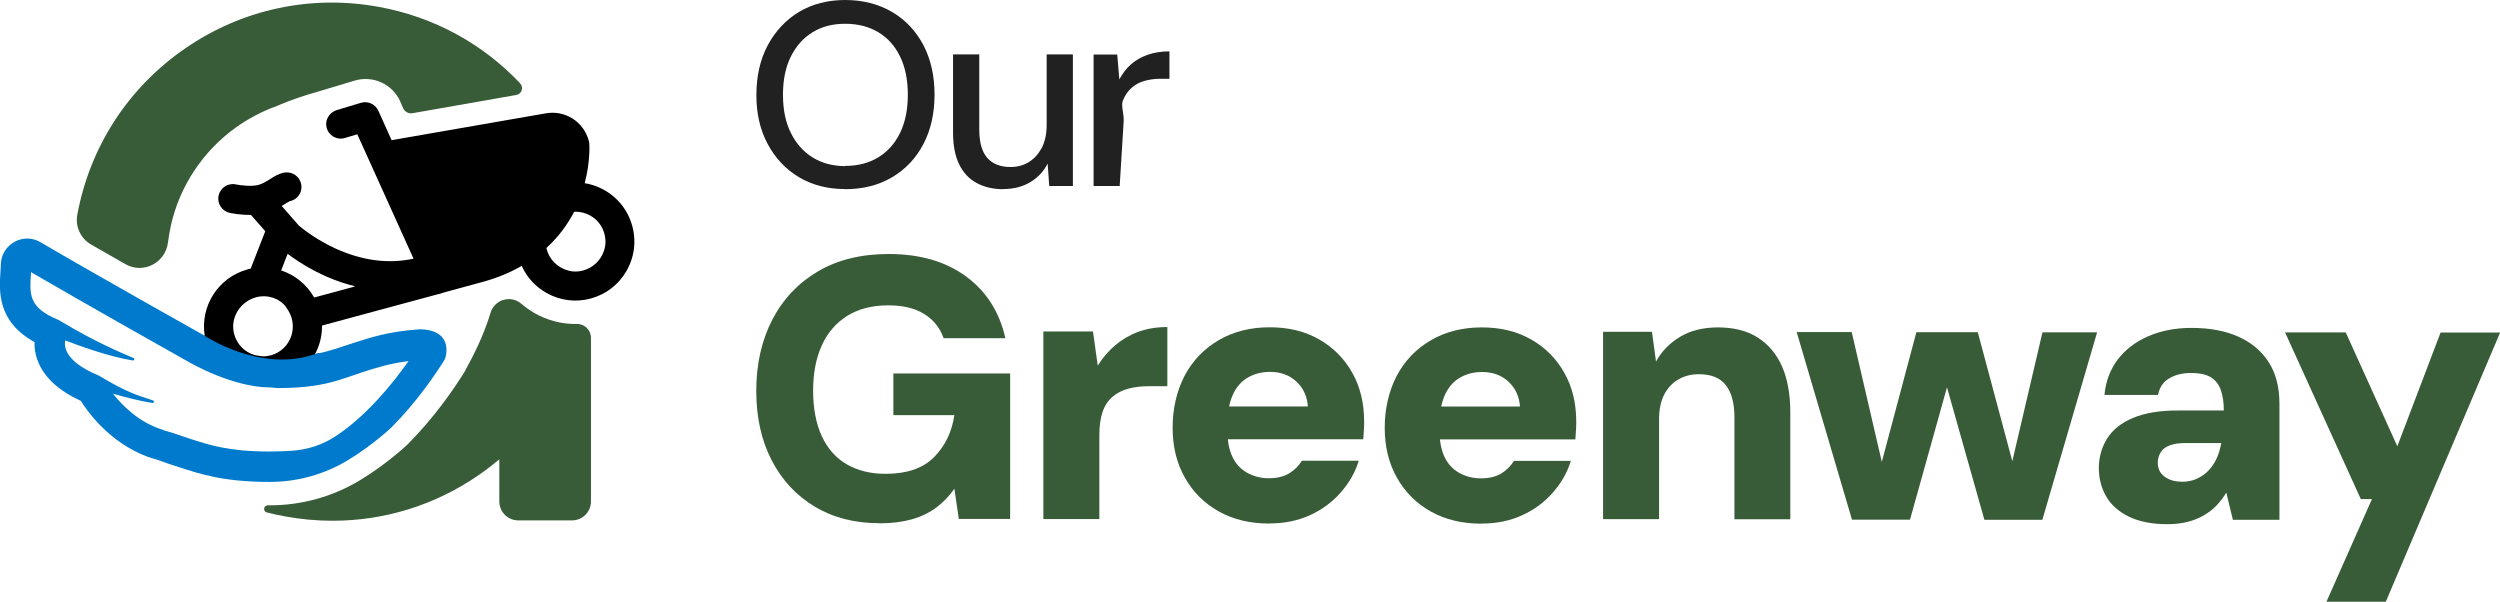
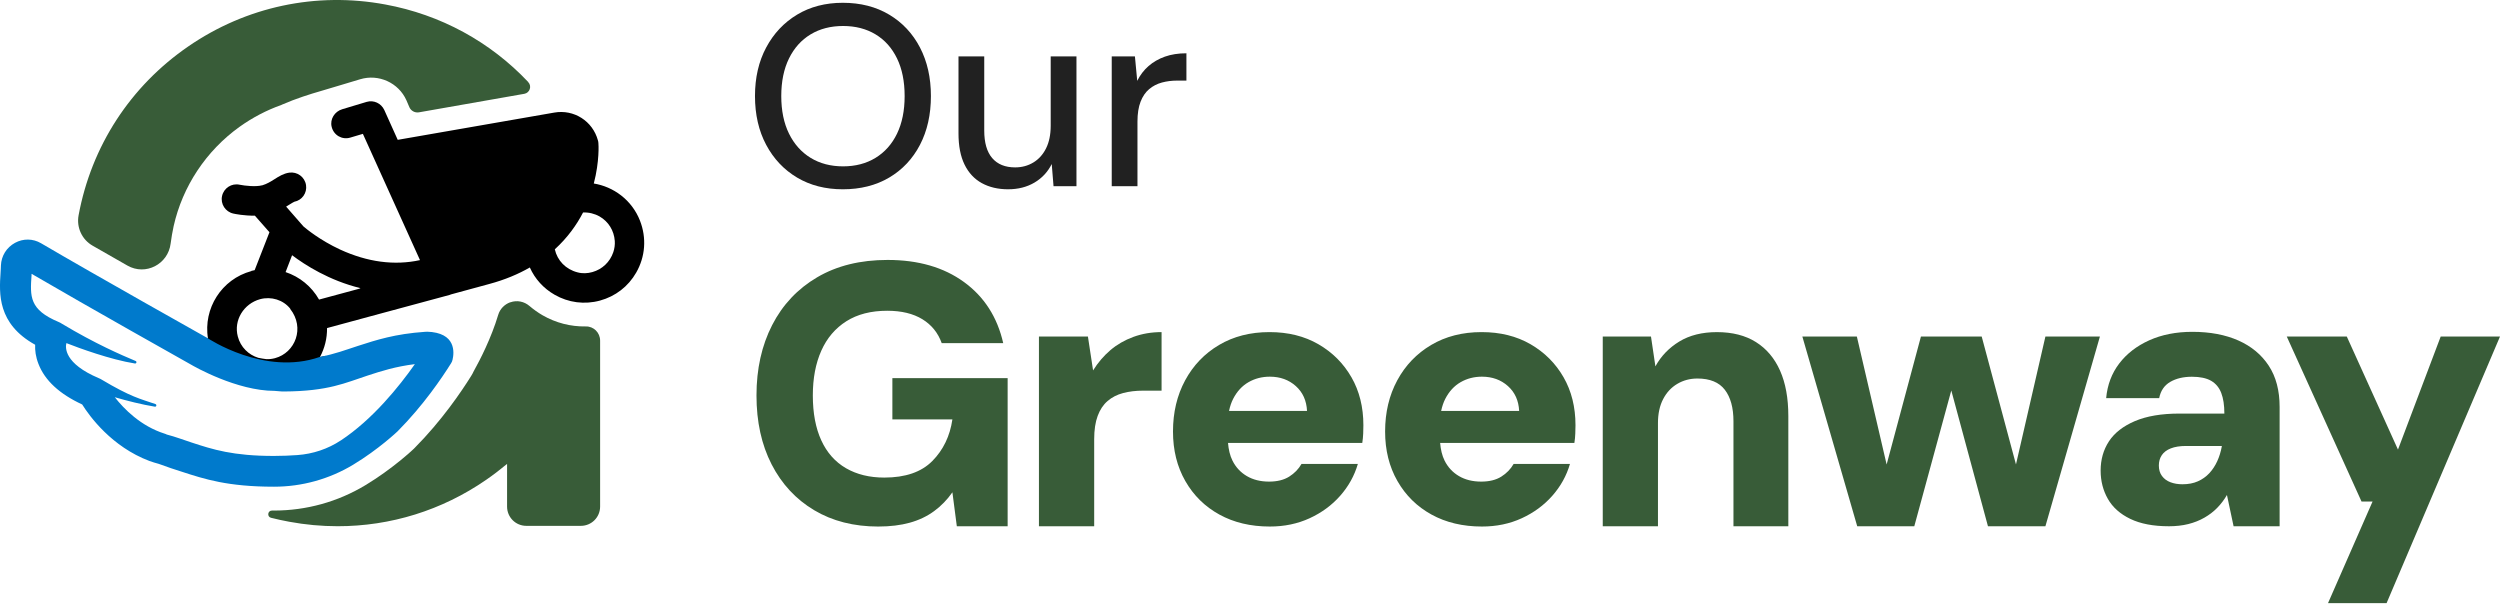
- <svg xmlns="http://www.w3.org/2000/svg" id="Layer_2" viewBox="0 0 204.03 49.11">
+ <svg xmlns="http://www.w3.org/2000/svg" id="Layer_2" viewBox="0 0 176.504 42.584">
  <defs>
    <style>
      .cls-1 {
+         fill: #385c38;
+       }
+ 
+       .cls-2 {
        fill: #212121;
      }

-       .cls-2 {
+       .cls-3 {
        fill: #007acc;
-       }
- 
-       .cls-3 {
-         fill: #385c38;
      }
    </style>
  </defs>
-   <g id="Layer_1-2" data-name="Layer_1">
+   <g id="Layer_2-2" data-name="Layer_2">
    <g>
      <g>
-         <g>
-           <path class="cls-3" d="M43.62,25.55c-.38-.22-.73-.47-1.06-.75-.43-.37-1.01-.49-1.54-.3h-.02c-.46.17-.82.54-.96,1.01-.56,1.87-1.46,3.62-1.98,4.55-.06.13-.12.25-.2.37-.76,1.22-2.36,3.59-4.56,5.8l-.04.04c-.07.07-1.7,1.61-3.91,2.94-2.21,1.33-4.74,2.03-7.33,2.03h-.02s-.1,0-.15,0c-.34,0-.41.49-.08.58.48.12.97.23,1.47.32,1.3.24,2.6.36,3.9.36,4.24,0,8.37-1.27,11.93-3.73.58-.4,1.14-.83,1.68-1.28v3.43c0,.86.69,1.55,1.55,1.55h4.38c.86,0,1.55-.69,1.55-1.55v-13.34c0-.64-.52-1.16-1.16-1.14-1.2.02-2.39-.28-3.47-.9Z" />
-           <path d="M20.2,21.99s0,0,0,0c-2.4.65-3.88,3.01-3.49,5.41-.03-.02-.06-.03-.08-.04.73,1.06,3.89,4.88,9.57,1.44-.16.04-.32.07-.49.1.38-.71.58-1.5.57-2.33l3.43-.93,6.41-1.73s0,0,0,0c.05-.01.1-.03.14-.05l3.05-.83c1.27-.34,2.35-.8,3.27-1.33.41.92,1.1,1.68,1.99,2.19,1.11.64,2.41.81,3.65.47,0,0,0,0,0,0,1.24-.34,2.27-1.13,2.91-2.25.73-1.27.85-2.78.3-4.18-.31-.79-.83-1.49-1.51-2.02-.66-.51-1.41-.83-2.2-.96.47-1.8.38-3.18.37-3.25,0-.08-.02-.15-.04-.22-.42-1.55-1.93-2.51-3.51-2.23l-12.58,2.19-1.08-2.4c-.25-.54-.85-.82-1.42-.65l-1.96.59c-.61.18-1,.8-.85,1.41.16.68.84,1.07,1.5.87l1.01-.3,4.59,10.15c-2.06.45-4.22.16-6.42-.85-1.62-.75-2.73-1.67-2.95-1.86l-1.39-1.59c.11-.07.21-.13.31-.19.12-.07.27-.17.35-.2.62-.12,1.04-.71.94-1.34-.1-.65-.7-1.09-1.35-1-.46.07-.83.3-1.19.53-.3.19-.61.38-.98.49,0,0-.01,0-.02,0-.49.13-1.36.04-1.8-.05-.64-.14-1.27.27-1.41.91-.14.64.27,1.27.91,1.41.12.03.87.18,1.73.17l1.17,1.33-1.19,3.05c-.09.02-.18.04-.27.06ZM44.59,20.24c1.04-.95,1.77-1.99,2.27-2.96,0,0,0,0,0,0,.46-.02.92.09,1.33.32.71.41,1.16,1.13,1.22,1.97.02.3-.02.61-.12.9-.27.8-.9,1.38-1.68,1.6h0c-.39.11-.81.13-1.2.02-.94-.24-1.62-.95-1.82-1.85,0,0,0,0,0,0ZM23.48,20.72c1.01.76,2.97,2.03,5.49,2.64-.04.01-.07.03-.11.05l-3.22.87c-.6-1.06-1.57-1.84-2.69-2.21l.52-1.35ZM23.32,25.04c1.2,1.52.41,3.52-1.22,3.96,0,0,0,0,0,0-.23.06-.46.09-.69.08-.22-.03-.44-.06-.66-.11-.78-.24-1.42-.86-1.64-1.71-.35-1.31.48-2.64,1.79-3,.89-.24,1.86.05,2.43.77Z" />
-           <g>
-             <path d="M16.7,27.4l-.05-.5c0,.17.03.34.05.5Z" />
-             <path class="cls-2" d="M34.29,26.88s-.07,0-.11,0c-2.45.17-3.94.66-5.4,1.13-.99.32-1.87.66-3.08.89-4.44,1.56-9-1.5-9-1.5-.07-.04-.11-.06-.12-.07,0,0-.01,0-.02-.01-.09-.05-8.91-5-13.27-7.56-.65-.38-1.43-.39-2.09-.03-.68.37-1.1,1.05-1.13,1.81,0,.19-.02.38-.03.59-.11,1.66-.27,4.1,2.78,5.79-.02.44.04.97.27,1.55.51,1.32,1.69,2.41,3.51,3.25.6.96,2.38,3.4,5.4,4.54.2.08.53.17.74.23.08.02.15.05.23.08.58.22.88.31,1.65.56,1.81.59,3.69,1.2,7.39,1.2h.02c2.23,0,4.43-.61,6.34-1.76,2.06-1.24,3.58-2.69,3.58-2.69,2.07-2.08,3.58-4.32,4.3-5.47.06-.09.1-.19.12-.29.13-.54.32-2.19-2.08-2.25ZM27.39,35.6c-1.04.69-2.25,1.09-3.49,1.18-.57.04-1.19.07-1.89.07-3.3,0-4.91-.52-6.62-1.08-.62-.2-1.29-.46-1.99-.64-.05-.03-.11-.05-.17-.07-1.93-.61-3.27-1.99-4.01-2.93.99.29,2.17.59,3.22.76.13.02.17-.16.05-.21-1.22-.42-1.97-.56-4.35-1.98-.02-.01-.04-.03-.07-.04,0,0-.01,0-.02-.01h0s-.07-.04-.11-.05c-2.79-1.18-2.7-2.46-2.61-2.82.99.39,3.55,1.33,5.51,1.64.12.02.17-.15.06-.2-1.15-.48-3.25-1.39-5.92-2.99-.09-.06-.18-.11-.28-.15-2.36-.99-2.29-2.04-2.17-3.77,0-.03,0-.07,0-.1,4.45,2.6,12.48,7.11,12.8,7.29.27.16,3.7,2.12,6.73,2.12.1,0,.68.07.77.05,3.57-.02,4.93-.7,6.71-1.28,1.13-.37,2.22-.72,3.8-.92-1.27,1.81-3.4,4.45-5.96,6.14Z" />
-           </g>
-         </g>
-         <g>
-           <path class="cls-1" d="M68.97,15.43c-1.44,0-2.69-.33-3.77-.97-1.08-.65-1.93-1.55-2.55-2.71-.62-1.16-.93-2.51-.92-4.04s.31-2.86.93-4.02c.62-1.16,1.47-2.06,2.55-2.72C66.29.33,67.55,0,68.98,0s2.72.33,3.83.98c1.1.65,1.95,1.56,2.56,2.72.6,1.16.9,2.5.9,4.02s-.3,2.88-.91,4.04c-.61,1.16-1.46,2.06-2.56,2.71-1.1.65-2.38.97-3.83.97ZM68.97,13.54c1.04,0,1.94-.23,2.71-.7.77-.47,1.36-1.14,1.78-2,.42-.87.63-1.9.63-3.11s-.21-2.25-.63-3.11c-.42-.87-1.01-1.53-1.78-1.99-.77-.46-1.67-.69-2.71-.69s-1.89.23-2.65.69c-.76.46-1.35,1.13-1.78,1.99-.43.87-.64,1.9-.64,3.11s.21,2.25.64,3.11c.43.87,1.02,1.54,1.78,2.01.76.47,1.64.7,2.65.71Z" />
-           <path class="cls-1" d="M81.87,15.44c-.82,0-1.55-.17-2.17-.51-.63-.34-1.1-.85-1.43-1.54-.33-.68-.49-1.54-.49-2.58v-6.37s2.14,0,2.14,0v6.14c0,1.02.21,1.79.64,2.29.43.5,1.07.76,1.91.76.55,0,1.05-.13,1.49-.4.44-.27.79-.66,1.06-1.16.26-.5.4-1.13.4-1.87v-5.76s2.14,0,2.14,0v10.74s-1.93,0-1.93,0l-.13-1.83c-.33.65-.81,1.16-1.44,1.53-.63.37-1.36.55-2.19.55Z" />
-           <path class="cls-1" d="M89.25,15.19V4.45s1.93,0,1.93,0l.17,2.03c.26-.48.57-.89.95-1.23.38-.33.83-.59,1.36-.78.53-.18,1.13-.28,1.78-.28v2.24s-.77,0-.77,0c-.44,0-.86.06-1.26.17-.4.11-.75.3-1.04.55-.3.26-.54.6-.72,1.03-.18.43.06.98.06,1.65l-.33,5.35h-2.13Z" />
-           <path class="cls-3" d="M71.76,42.7c-2,0-3.76-.45-5.26-1.35-1.51-.9-2.68-2.16-3.52-3.78-.84-1.62-1.26-3.51-1.26-5.68s.44-4.12,1.31-5.8c.87-1.68,2.11-2.99,3.72-3.94,1.61-.95,3.54-1.42,5.78-1.42,2.55,0,4.65.61,6.31,1.83,1.66,1.22,2.73,2.9,3.21,5.04h-5.04c-.3-.85-.83-1.51-1.59-1.98-.76-.47-1.73-.7-2.93-.7-1.32,0-2.43.29-3.35.86-.92.58-1.61,1.38-2.08,2.43-.47,1.04-.7,2.27-.7,3.69s.24,2.69.71,3.7c.47,1.01,1.15,1.78,2.03,2.29s1.94.78,3.17.78c1.74,0,3.06-.45,3.96-1.36.9-.91,1.45-2.05,1.66-3.43h-4.98s0-3.4,0-3.4h9.53s0,11.87,0,11.87h-4.19s-.36-2.46-.36-2.46c-.43.61-.93,1.12-1.5,1.55-.58.42-1.24.74-2,.95s-1.63.32-2.63.32Z" />
-           <path class="cls-3" d="M85.15,42.35v-15.3s4.05,0,4.05,0l.39,2.79c.4-.65.88-1.2,1.43-1.67.55-.46,1.17-.83,1.88-1.09.71-.26,1.5-.39,2.37-.39v4.83s-1.55,0-1.55,0c-.61,0-1.15.07-1.64.2-.49.13-.91.35-1.27.65-.36.3-.64.71-.82,1.23-.18.52-.27,1.16-.27,1.93v6.83s-4.56,0-4.56,0Z" />
-           <path class="cls-3" d="M103.61,42.73c-1.58,0-2.96-.33-4.14-.99-1.18-.66-2.11-1.58-2.77-2.76-.67-1.18-1-2.54-1-4.08s.33-2.98.97-4.22c.65-1.23,1.57-2.2,2.78-2.91,1.2-.71,2.6-1.06,4.17-1.06s2.88.33,4.04.99c1.15.66,2.05,1.56,2.7,2.72.65,1.15.97,2.48.97,3.98,0,.2,0,.43-.02.68-.01.25-.03.51-.05.77h-12.35s0-2.68,0-2.68h7.83c-.06-.82-.37-1.5-.94-2.03-.57-.53-1.28-.79-2.15-.79-.67,0-1.26.15-1.79.45-.53.3-.94.76-1.23,1.38-.29.62-.44,1.39-.44,2.32v.88c0,.71.13,1.34.39,1.9.26.56.66.99,1.18,1.29.53.3,1.12.46,1.79.46s1.25-.14,1.68-.41c.43-.27.77-.61,1.02-1.02h4.64c-.28.93-.77,1.79-1.46,2.58-.69.79-1.52,1.41-2.51,1.86-.98.45-2.09.68-3.32.68Z" />
-           <path class="cls-3" d="M120.92,42.74c-1.58,0-2.96-.33-4.14-.99-1.18-.66-2.11-1.58-2.77-2.76-.67-1.18-1-2.54-1-4.08s.33-2.98.97-4.22c.65-1.23,1.57-2.2,2.78-2.91,1.2-.71,2.6-1.06,4.17-1.06s2.88.33,4.04.99c1.15.66,2.05,1.56,2.7,2.72.65,1.15.97,2.48.97,3.98,0,.2,0,.43-.02.68-.01.25-.03.51-.05.77h-12.35s0-2.68,0-2.68h7.83c-.06-.82-.37-1.5-.94-2.03-.57-.53-1.28-.79-2.15-.79-.67,0-1.26.15-1.79.45-.53.3-.94.76-1.23,1.38-.29.62-.44,1.39-.44,2.32v.88c0,.71.13,1.34.39,1.9.26.56.66.99,1.18,1.29.53.3,1.12.46,1.79.46s1.25-.14,1.68-.41c.43-.27.77-.61,1.02-1.02h4.64c-.28.93-.77,1.79-1.46,2.58-.69.79-1.52,1.41-2.51,1.86-.98.45-2.09.68-3.32.68Z" />
-           <path class="cls-3" d="M130.83,42.38v-15.3s3.99,0,3.99,0l.33,2.43c.45-.83,1.1-1.5,1.96-2.02.86-.52,1.9-.77,3.11-.77,1.27,0,2.35.27,3.22.82.87.55,1.53,1.33,1.99,2.35.45,1.02.68,2.28.68,3.78v8.71s-4.56,0-4.56,0v-8.32c0-1.13-.22-2-.69-2.61-.46-.61-1.2-.91-2.21-.91-.65,0-1.21.15-1.7.44-.49.29-.87.71-1.14,1.24-.27.54-.41,1.2-.41,1.99v8.16s-4.56,0-4.56,0Z" />
-           <path class="cls-3" d="M151.14,42.4l-4.51-15.3h4.49s2.84,12.24,2.84,12.24h-.82s3.26-12.23,3.26-12.23h5.01s3.27,12.21,3.27,12.21l-.85.03,2.86-12.23h4.46s-4.47,15.3-4.47,15.3h-4.73s-3.54-12.54-3.54-12.54h.97s-3.5,12.53-3.5,12.53h-4.73Z" />
-           <path class="cls-3" d="M176.87,42.78c-1.25,0-2.3-.21-3.14-.62-.84-.42-1.46-.97-1.85-1.66-.39-.69-.59-1.46-.59-2.31s.23-1.69.68-2.41c.46-.72,1.16-1.28,2.13-1.68.96-.4,2.2-.61,3.72-.6h3.67c0-.68-.09-1.26-.26-1.71-.17-.46-.45-.79-.83-1.02-.38-.22-.91-.33-1.58-.33-.71,0-1.31.15-1.79.44-.49.29-.79.74-.91,1.35h-4.37c.1-1.1.46-2.05,1.06-2.86.61-.81,1.43-1.45,2.47-1.91,1.04-.46,2.23-.7,3.57-.7,1.46,0,2.72.23,3.79.7,1.07.47,1.91,1.16,2.5,2.08.6.92.89,2.06.89,3.41v9.47s-3.8,0-3.8,0l-.54-2.22c-.22.38-.49.73-.79,1.05-.3.31-.66.59-1.06.82-.41.23-.85.41-1.34.53-.49.12-1.03.18-1.64.18ZM178.03,39.32c.47,0,.88-.08,1.24-.24.36-.16.68-.38.96-.67.27-.28.5-.61.67-.99.17-.37.3-.79.38-1.26h-2.94c-.51,0-.93.06-1.27.19-.34.13-.59.32-.74.58-.15.25-.23.53-.23.83,0,.34.09.63.26.85.17.22.4.39.7.52.29.12.62.18.99.18Z" />
-           <path class="cls-3" d="M189.87,49.1l3.71-8.37h-.91s-6.18-13.6-6.18-13.6h4.95s4.21,9.29,4.21,9.29l3.53-9.28h4.86s-9.33,21.97-9.33,21.97h-4.83Z" />
-         </g>
+         <path class="cls-2" d="M59.504,13.364c-1.224,0-2.3-.275-3.228-.827-.927-.552-1.655-1.321-2.182-2.31-.527-.988-.791-2.137-.791-3.446,0-1.297.263-2.44.791-3.428s1.255-1.761,2.182-2.319c.927-.558,2.003-.837,3.228-.837,1.249,0,2.34.279,3.274.837.933.557,1.658,1.33,2.173,2.319.515.988.773,2.131.773,3.428,0,1.309-.258,2.458-.773,3.446-.516.989-1.24,1.758-2.173,2.31-.934.552-2.025.827-3.274.827ZM59.523,11.745c.873,0,1.637-.2,2.291-.6s1.161-.97,1.518-1.709.537-1.624.537-2.655-.179-1.916-.537-2.655c-.358-.739-.864-1.306-1.518-1.7s-1.418-.591-2.291-.591c-.873,0-1.637.197-2.291.591s-1.164.961-1.527,1.7c-.364.74-.546,1.625-.546,2.655s.182,1.916.546,2.655c.364.739.873,1.309,1.527,1.709s1.419.6,2.291.6Z" />
+         <path class="cls-2" d="M71.18,13.364c-.716,0-1.337-.146-1.864-.436-.527-.291-.934-.728-1.218-1.31-.285-.582-.427-1.315-.427-2.2V3.98h1.818v5.237c0,.861.188,1.51.564,1.946.375.437.915.655,1.619.655.473,0,.9-.115,1.282-.345s.682-.564.9-1c.218-.437.327-.97.327-1.6V3.98h1.819v9.165h-1.619l-.127-1.564c-.279.557-.685.994-1.218,1.309-.534.315-1.152.473-1.855.473Z" />
+         <path class="cls-2" d="M78.49,13.146V3.98h1.637l.163,1.728c.206-.412.473-.761.8-1.046.328-.285.712-.506,1.155-.664.442-.157.949-.236,1.518-.236v1.928h-.655c-.376,0-.734.045-1.073.136-.339.091-.639.246-.9.464-.26.219-.464.516-.609.891-.146.376-.219.843-.219,1.4v4.565h-1.818Z" />
      </g>
-       <path class="cls-3" d="M42.45,6.8c-3.05-3.23-7.03-5.41-11.49-6.23-5.55-1.03-11.18.17-15.83,3.37-4.66,3.2-7.79,8.02-8.82,13.58-.18.97.27,1.95,1.13,2.44.91.52,1.86,1.06,2.8,1.6,1.46.83,3.27-.11,3.47-1.78.06-.46.14-.93.24-1.39.72-3.21,2.62-6.06,5.29-7.98,1.05-.75,2.18-1.34,3.36-1.76.02,0,.04-.02.06-.03,1.12-.49,2.34-.87,3.11-1.09h0s1.17-.35,1.17-.35c0,0,0,0,0,0l.47-.14h0s1.53-.46,1.53-.46c1.49-.45,3.09.28,3.72,1.69,0,0,.12.28.24.56.13.29.44.46.76.41l8.48-1.49c.44-.08.62-.62.31-.94Z" />
+       <g>
+         <path class="cls-1" d="M38.319,22.266c-.334-.193-.641-.413-.931-.659-.378-.325-.887-.43-1.353-.264h-.018c-.404.149-.72.474-.843.887-.492,1.643-1.282,3.18-1.739,3.997-.053.114-.105.22-.176.325-.668,1.072-2.073,3.153-4.005,5.094l-.035.035c-.061.061-1.493,1.414-3.434,2.582s-4.163,1.783-6.438,1.783h-.149c-.299,0-.36.43-.07.509.422.105.852.202,1.291.281,1.142.211,2.284.316,3.426.316,3.724,0,7.352-1.116,10.479-3.276.509-.351,1.001-.729,1.476-1.124v3.013c0,.755.606,1.361,1.361,1.361h3.847c.755,0,1.361-.606,1.361-1.361v-11.717c0-.562-.457-1.019-1.019-1.001-1.054.018-2.099-.246-3.048-.791l.018.009Z" />
+         <path d="M17.748,19.139h0c-2.108.571-3.408,2.644-3.065,4.752-.026-.018-.053-.026-.07-.035.641.931,3.417,4.286,8.406,1.265-.141.035-.281.061-.43.088.334-.624.509-1.318.501-2.047l3.013-.817,5.63-1.52c.044-.009.088-.026.123-.044l2.679-.729c1.116-.299,2.064-.703,2.872-1.168.36.808.966,1.476,1.748,1.924.975.562,2.117.711,3.206.413s1.994-.993,2.556-1.976c.641-1.116.747-2.442.264-3.672-.272-.694-.729-1.309-1.326-1.774-.58-.448-1.238-.729-1.932-.843.413-1.581.334-2.793.325-2.855,0-.07-.018-.132-.035-.193-.369-1.361-1.695-2.205-3.083-1.959l-11.05,1.924-.949-2.108c-.22-.474-.747-.72-1.247-.571l-1.722.518c-.536.158-.878.703-.747,1.238.141.597.738.94,1.318.764l.887-.264,4.032,8.915c-1.809.395-3.707.141-5.639-.747-1.423-.659-2.398-1.467-2.591-1.634l-1.221-1.397c.097-.061.184-.114.272-.167.105-.061.237-.149.307-.176.545-.105.913-.624.826-1.177-.088-.571-.615-.957-1.186-.878-.404.061-.729.264-1.045.466-.264.167-.536.334-.861.43h-.018c-.43.114-1.195.035-1.581-.044-.562-.123-1.116.237-1.238.799-.123.562.237,1.116.799,1.238.105.026.764.158,1.52.149l1.028,1.168-1.045,2.679c-.079.018-.158.035-.237.053l.009.009ZM39.171,17.602c.913-.834,1.555-1.748,1.994-2.6.404-.018.808.079,1.168.281.624.36,1.019.993,1.072,1.73.018.264-.018.536-.105.791-.237.703-.791,1.212-1.476,1.405-.343.097-.711.114-1.054.018-.826-.211-1.423-.834-1.599-1.625ZM20.629,18.024c.887.668,2.609,1.783,4.822,2.319-.035.009-.061.026-.097.044l-2.828.764c-.527-.931-1.379-1.616-2.363-1.941l.457-1.186h.009ZM20.488,21.809c1.054,1.335.36,3.092-1.072,3.478-.202.053-.404.079-.606.07-.193-.026-.386-.053-.58-.097-.685-.211-1.247-.755-1.44-1.502-.307-1.151.422-2.319,1.572-2.635.782-.211,1.634.044,2.134.676l-.009.009Z" />
+         <path d="M14.674,23.891l-.044-.439c0,.149.026.299.044.439" />
+         <path class="cls-3" d="M30.124,23.425h-.097c-2.152.149-3.461.58-4.743.993-.87.281-1.643.58-2.705.782-3.9,1.37-7.905-1.318-7.905-1.318-.061-.035-.097-.053-.105-.061,0,0-.009,0-.018-.009-.079-.044-7.826-4.392-11.656-6.64-.571-.334-1.256-.343-1.836-.026-.597.325-.966.922-.993,1.59,0,.167-.018.334-.026.518-.097,1.458-.237,3.601,2.442,5.086-.018.386.035.852.237,1.361.448,1.159,1.484,2.117,3.083,2.855.527.843,2.09,2.986,4.743,3.988.176.07.466.149.65.202.07.018.132.044.202.07.509.193.773.272,1.449.492,1.59.518,3.241,1.054,6.491,1.054h.018c1.959,0,3.891-.536,5.569-1.546,1.809-1.089,3.145-2.363,3.145-2.363,1.818-1.827,3.145-3.794,3.777-4.805.053-.079.088-.167.105-.255.114-.474.281-1.924-1.827-1.976v.009ZM24.063,31.093c-.913.606-1.976.957-3.065,1.036-.501.035-1.045.061-1.66.061-2.899,0-4.313-.457-5.815-.949-.545-.176-1.133-.404-1.748-.562-.044-.026-.097-.044-.149-.061-1.695-.536-2.872-1.748-3.522-2.574.87.255,1.906.518,2.828.668.114.018.149-.141.044-.184-1.072-.369-1.73-.492-3.821-1.739-.018-.009-.035-.026-.061-.035,0,0-.009,0-.018-.009,0,0-.061-.035-.097-.044-2.451-1.036-2.372-2.161-2.292-2.477.87.343,3.118,1.168,4.84,1.44.105.018.149-.132.053-.176-1.01-.422-2.855-1.221-5.2-2.626-.079-.053-.158-.097-.246-.132-2.073-.87-2.011-1.792-1.906-3.311v-.088c3.909,2.284,10.962,6.245,11.243,6.403.237.141,3.25,1.862,5.911,1.862.088,0,.597.061.676.044,3.136-.018,4.33-.615,5.894-1.124.993-.325,1.95-.632,3.338-.808-1.116,1.59-2.986,3.909-5.235,5.393l.009-.009Z" />
+         <path class="cls-1" d="M37.291,5.788c-2.679-2.837-6.175-4.752-10.092-5.472-4.875-.905-9.82.149-13.904,2.96-4.093,2.811-6.842,7.044-7.747,11.928-.158.852.237,1.713.993,2.143.799.457,1.634.931,2.459,1.405,1.282.729,2.872-.097,3.048-1.563.053-.404.123-.817.211-1.221.632-2.82,2.301-5.323,4.646-7.009.922-.659,1.915-1.177,2.951-1.546.018,0,.035-.018.053-.026.984-.43,2.055-.764,2.732-.957l1.028-.307.413-.123,1.344-.404c1.309-.395,2.714.246,3.267,1.484,0,0,.105.246.211.492.114.255.386.404.668.36l7.448-1.309c.386-.07.545-.545.272-.826v-.009Z" />
+       </g>
+       <g>
+         <path class="cls-1" d="M62.015,37.175c-1.733,0-3.246-.385-4.537-1.156-1.291-.771-2.292-1.851-3.003-3.237-.711-1.387-1.066-3.007-1.066-4.862,0-1.872.368-3.526,1.105-4.966.737-1.438,1.798-2.565,3.185-3.38,1.387-.814,3.042-1.222,4.966-1.222,2.167,0,3.965.52,5.395,1.56,1.43,1.04,2.353,2.479,2.769,4.316h-4.342c-.26-.728-.715-1.291-1.365-1.69-.65-.398-1.478-.598-2.483-.598-1.144,0-2.106.247-2.886.741-.78.494-1.37,1.188-1.768,2.08-.399.894-.598,1.946-.598,3.159,0,1.248.199,2.306.598,3.172.398.867.979,1.521,1.742,1.964.763.441,1.664.662,2.704.662,1.491,0,2.622-.39,3.393-1.17.771-.779,1.244-1.759,1.417-2.938h-4.238v-2.912h8.138v10.456h-3.588l-.312-2.397c-.364.521-.793.963-1.287,1.326-.494.364-1.066.638-1.716.819s-1.391.272-2.223.272Z" />
+         <path class="cls-1" d="M73.351,37.154v-13.394h3.458l.364,2.392c.346-.555.754-1.031,1.222-1.431.468-.398,1.01-.71,1.625-.936.615-.225,1.278-.338,1.989-.338v4.134h-1.3c-.52,0-.992.057-1.417.169-.425.113-.789.299-1.092.56-.304.26-.538.61-.702,1.053-.165.442-.247.992-.247,1.651v6.14h-3.9Z" />
+         <path class="cls-1" d="M95.412,26.632c-.563-.979-1.339-1.755-2.327-2.327-.988-.572-2.141-.858-3.458-.858-1.352,0-2.539.304-3.562.91s-1.82,1.438-2.392,2.496c-.572,1.058-.858,2.262-.858,3.613,0,1.318.29,2.483.871,3.497.581,1.015,1.382,1.804,2.405,2.366,1.022.563,2.21.845,3.562.845,1.022,0,1.958-.194,2.808-.585.849-.39,1.569-.918,2.158-1.586.589-.667,1.005-1.417,1.248-2.249h-3.978c-.208.364-.499.663-.871.897-.373.234-.845.351-1.417.351-.607,0-1.131-.13-1.573-.39-.442-.26-.78-.624-1.014-1.092-.184-.369-.275-.793-.314-1.248h9.479c.035-.226.056-.446.065-.663.008-.217.013-.411.013-.585,0-1.282-.282-2.414-.845-3.394ZM86.772,29.012c.067-.318.163-.606.293-.858.269-.521.628-.91,1.079-1.17s.953-.39,1.508-.39c.728,0,1.339.221,1.833.662.494.442.758,1.027.793,1.756h-5.507Z" />
+         <path class="cls-1" d="M110.388,26.632c-.563-.979-1.339-1.755-2.327-2.327-.988-.572-2.141-.858-3.458-.858-1.352,0-2.539.304-3.562.91s-1.82,1.438-2.392,2.496c-.572,1.058-.858,2.262-.858,3.613,0,1.318.29,2.483.871,3.497.581,1.015,1.382,1.804,2.405,2.366,1.022.563,2.21.845,3.562.845,1.022,0,1.958-.194,2.808-.585.849-.39,1.569-.918,2.158-1.586.589-.667,1.005-1.417,1.247-2.249h-3.977c-.208.364-.499.663-.871.897-.373.234-.845.351-1.417.351-.607,0-1.131-.13-1.573-.39-.442-.26-.78-.624-1.014-1.092-.184-.369-.275-.793-.314-1.248h9.478c.035-.226.057-.446.064-.663.01-.217.014-.411.014-.585,0-1.282-.281-2.414-.845-3.394ZM101.748,29.012c.067-.318.163-.606.293-.858.269-.521.628-.91,1.079-1.17s.953-.39,1.508-.39c.728,0,1.339.221,1.833.662.494.442.758,1.027.793,1.756h-5.507Z" />
+         <path class="cls-1" d="M113.157,37.154v-13.394h3.405l.312,2.106c.398-.728.962-1.312,1.689-1.755.729-.442,1.612-.663,2.652-.663,1.092,0,2.011.234,2.756.702.745.468,1.313,1.14,1.703,2.015.39.876.585,1.946.585,3.211v7.778h-3.874v-7.414c0-.953-.204-1.694-.611-2.223-.407-.529-1.053-.793-1.937-.793-.521,0-.992.126-1.417.377s-.759.61-1.001,1.079c-.243.468-.364,1.031-.364,1.689v7.284h-3.899Z" />
+         <polygon class="cls-1" points="144.409 23.76 142.331 32.79 139.911 23.76 135.621 23.76 133.199 32.795 131.097 23.76 127.249 23.76 131.123 37.154 135.152 37.154 137.764 27.568 140.353 37.154 144.409 37.154 148.257 23.76 144.409 23.76" />
+         <path class="cls-1" d="M153.119,37.154c-1.092,0-1.998-.173-2.717-.52-.72-.347-1.248-.819-1.586-1.417s-.508-1.261-.508-1.989c0-.779.195-1.469.585-2.066.391-.599,1.002-1.075,1.833-1.431.832-.354,1.881-.532,3.146-.532h3.172c0-.59-.074-1.075-.221-1.456-.147-.382-.386-.667-.715-.858-.33-.19-.78-.286-1.353-.286-.606,0-1.118.122-1.534.364-.416.243-.676.624-.779,1.144h-3.744c.086-.936.394-1.75.923-2.443.528-.693,1.235-1.239,2.119-1.638.884-.398,1.897-.598,3.042-.598,1.248,0,2.331.204,3.25.611.918.408,1.634,1.001,2.145,1.781.512.78.768,1.751.768,2.912v8.424h-3.25l-.469-2.21c-.19.33-.416.629-.676.897s-.563.503-.91.702-.728.351-1.144.455c-.416.104-.876.155-1.378.155ZM154.081,34.19c.416,0,.78-.068,1.092-.208.312-.138.581-.329.807-.571.225-.243.411-.524.559-.846.147-.32.256-.671.325-1.053v-.026h-2.522c-.434,0-.793.057-1.079.17-.286.112-.498.272-.637.48s-.208.451-.208.729c0,.295.073.541.221.74.147.2.347.348.599.442.251.096.532.143.845.143Z" />
+         <path class="cls-1" d="M164.361,42.584l3.146-7.176h-.78l-5.278-11.648h4.238l3.614,7.982,3.016-7.982h4.187l-8.008,18.824h-4.135Z" />
+       </g>
    </g>
  </g>
</svg>
